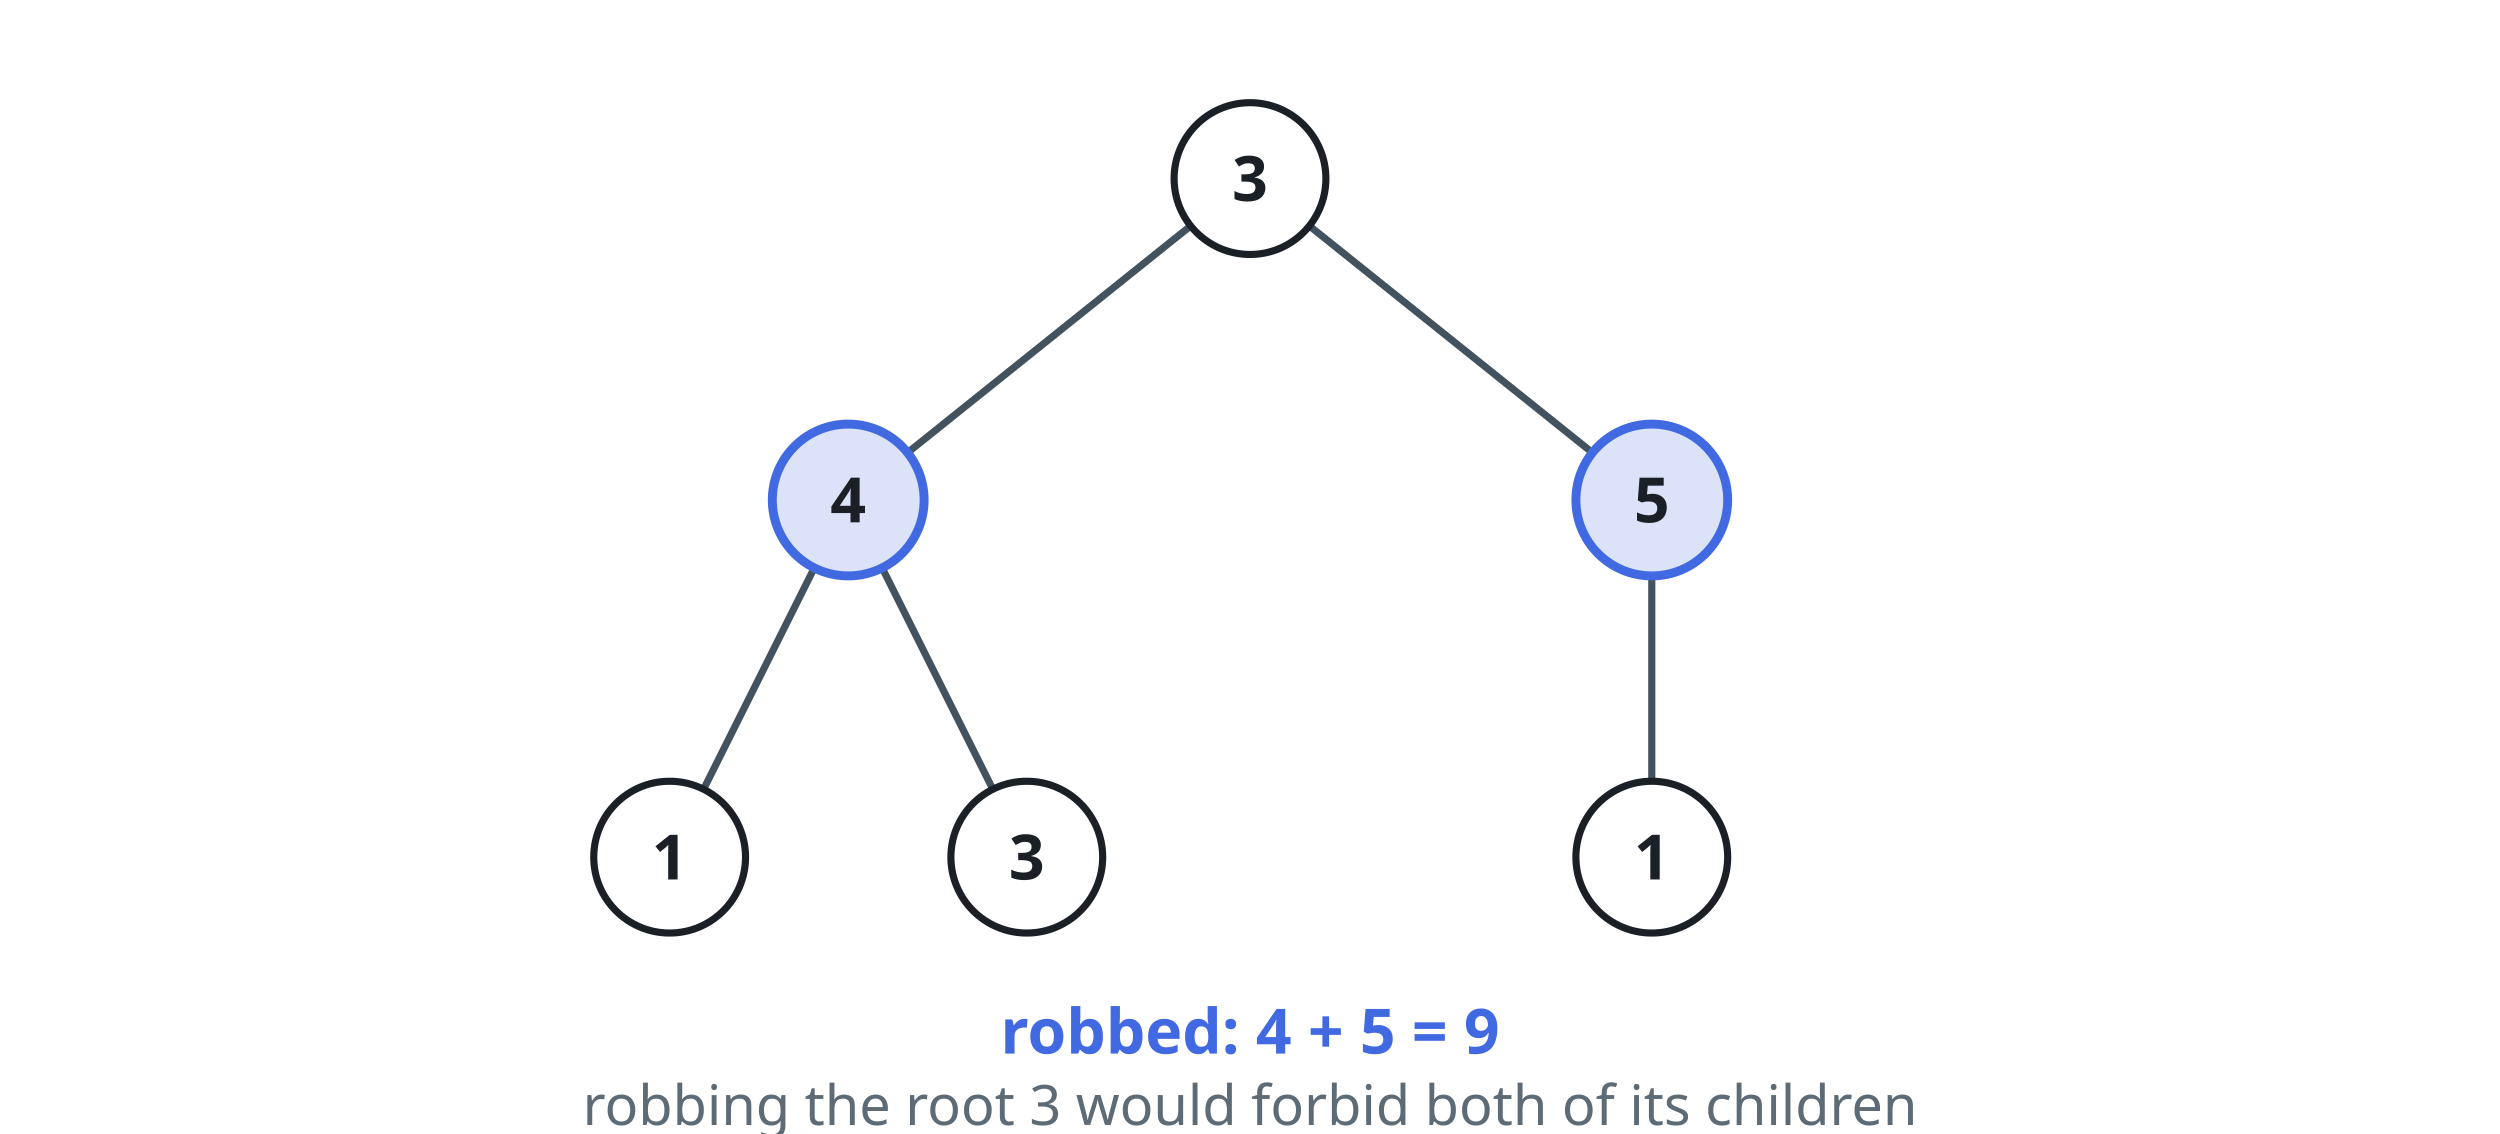
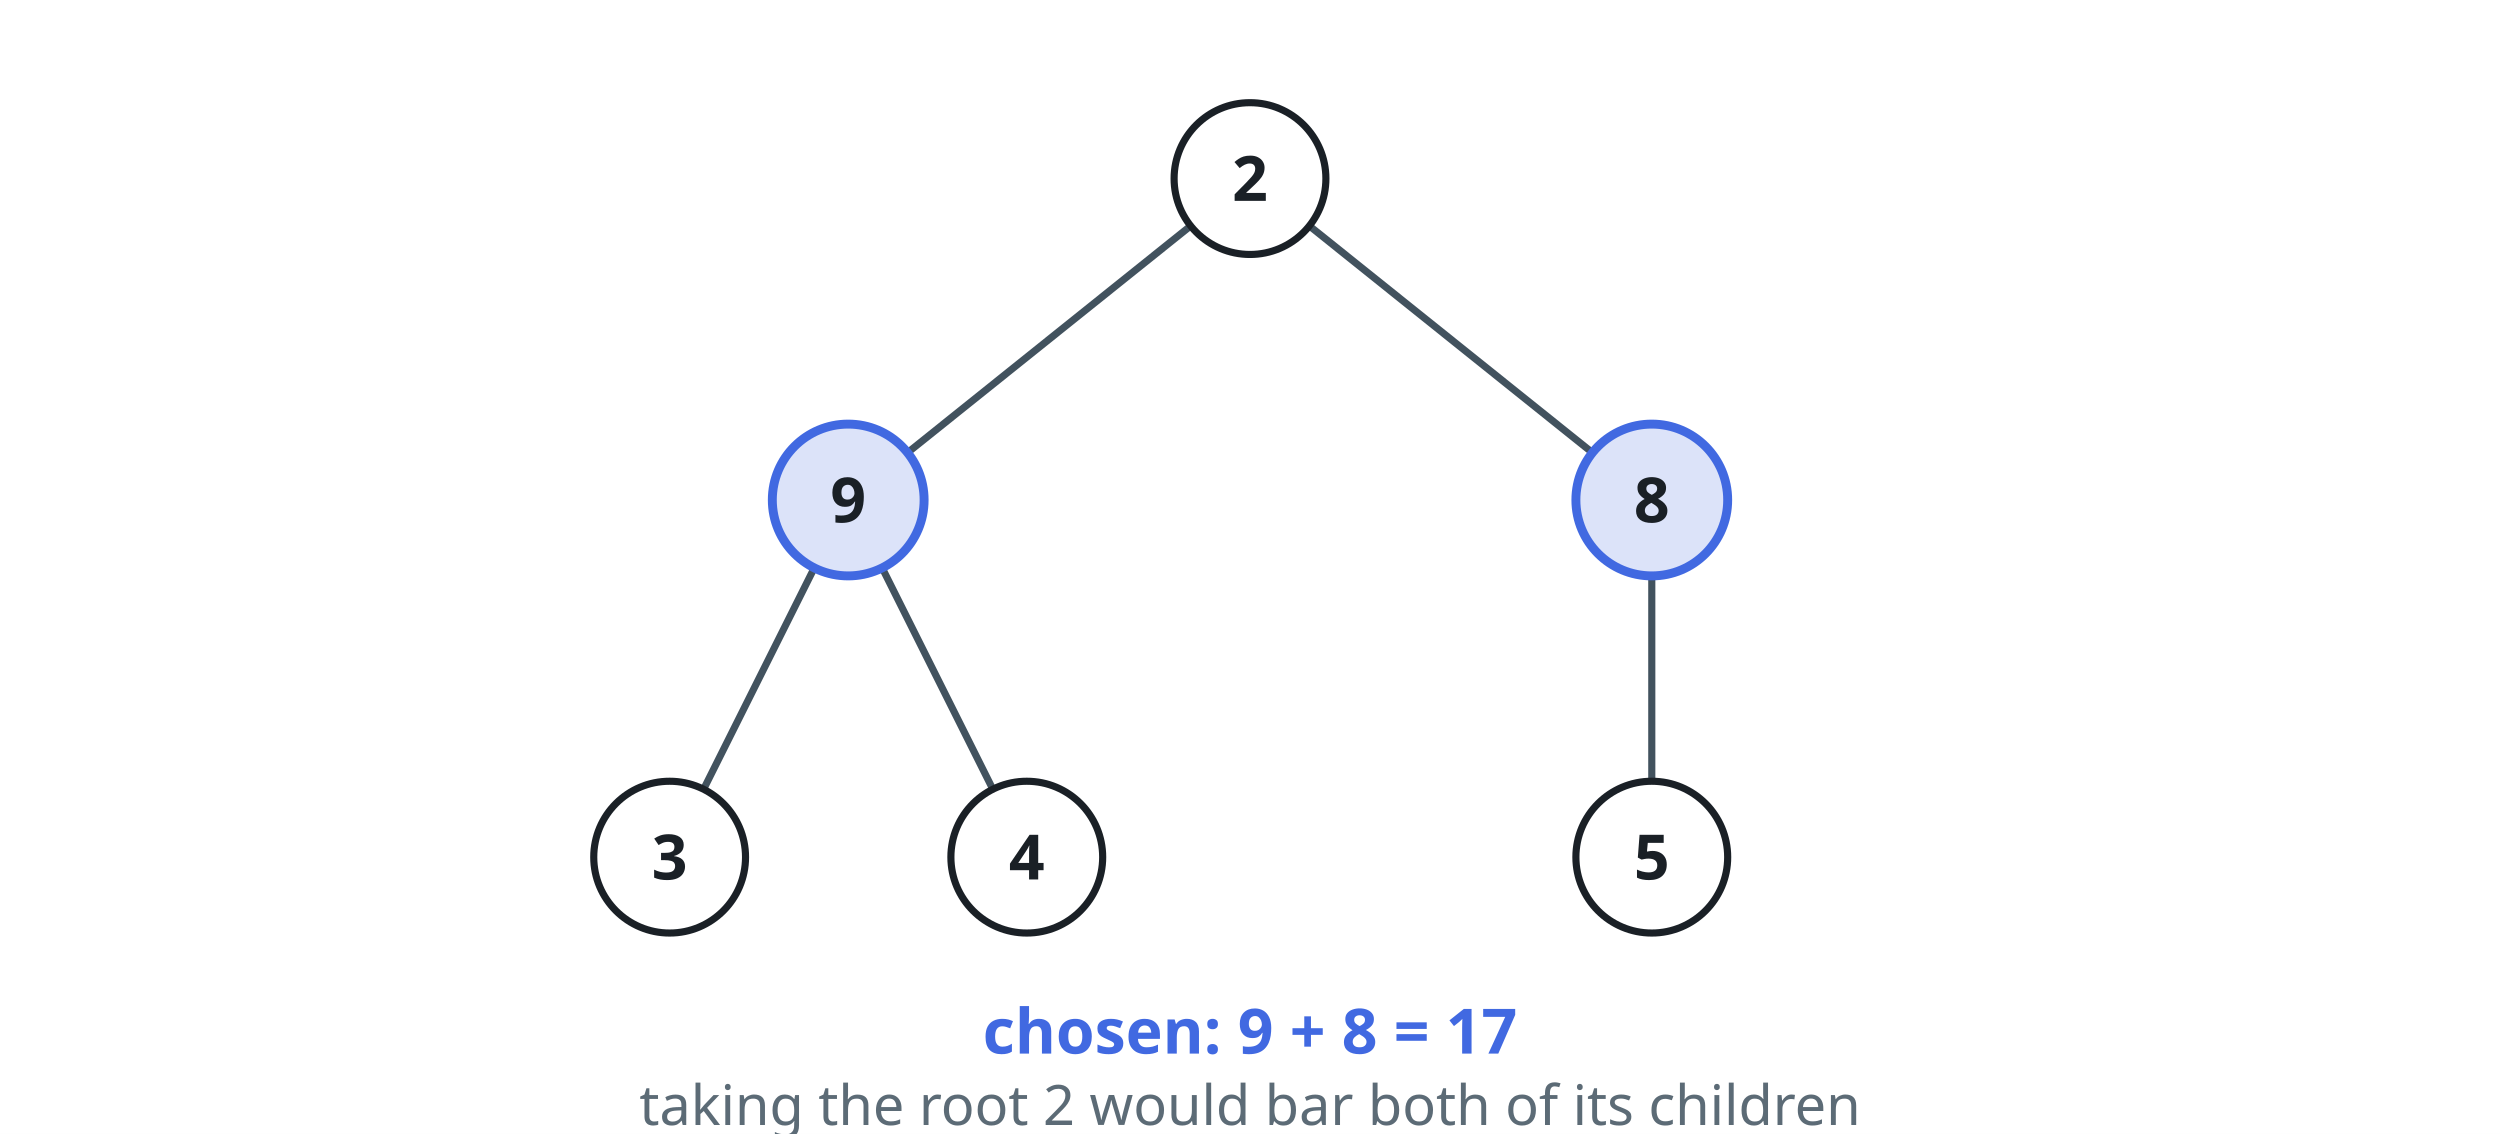
<svg xmlns="http://www.w3.org/2000/svg" viewBox="0 0 560 254" font-family="IBM Plex Sans, system-ui, sans-serif" font-size="14">
  <rect width="560" height="254" fill="#ffffff" />
  <g stroke="#42525e" stroke-width="1.6">
    <line x1="266.7" y1="50.6" x2="203.3" y2="101.4" />
    <line x1="293.3" y1="50.6" x2="356.7" y2="101.4" />
    <line x1="182.4" y1="127.2" x2="157.6" y2="176.8" />
    <line x1="197.6" y1="127.2" x2="222.4" y2="176.8" />
    <line x1="370" y1="129" x2="370" y2="175" />
  </g>
  <circle cx="190" cy="112" r="17" fill="#4169E1" fill-opacity="0.18" stroke="#4169E1" stroke-width="2" />
  <circle cx="370" cy="112" r="17" fill="#4169E1" fill-opacity="0.18" stroke="#4169E1" stroke-width="2" />
  <g fill="#ffffff" stroke="#1a2026" stroke-width="1.6">
    <circle cx="280" cy="40" r="17" />
    <circle cx="150" cy="192" r="17" />
    <circle cx="230" cy="192" r="17" />
    <circle cx="370" cy="192" r="17" />
  </g>
  <g fill="#1a2026" font-weight="600" text-anchor="middle">
-     <text x="280" y="45">3</text>
-     <text x="190" y="117">4</text>
-     <text x="370" y="117">5</text>
-     <text x="150" y="197">1</text>
-     <text x="230" y="197">3</text>
-     <text x="370" y="197">1</text>
+     <text x="280" y="45">2</text>
+     <text x="190" y="117">9</text>
+     <text x="370" y="117">8</text>
+     <text x="150" y="197">3</text>
+     <text x="230" y="197">4</text>
+     <text x="370" y="197">5</text>
  </g>
-   <text x="280" y="236" text-anchor="middle" fill="#4169E1" font-weight="600">robbed: 4 + 5 = 9</text>
-   <text x="280" y="252" text-anchor="middle" fill="#5c6b76" font-size="12.5">robbing the root 3 would forbid both of its children</text>
+   <text x="280" y="236" text-anchor="middle" fill="#4169E1" font-weight="600">chosen: 9 + 8 = 17</text>
+   <text x="280" y="252" text-anchor="middle" fill="#5c6b76" font-size="12.5">taking the root 2 would bar both of its children</text>
</svg>
